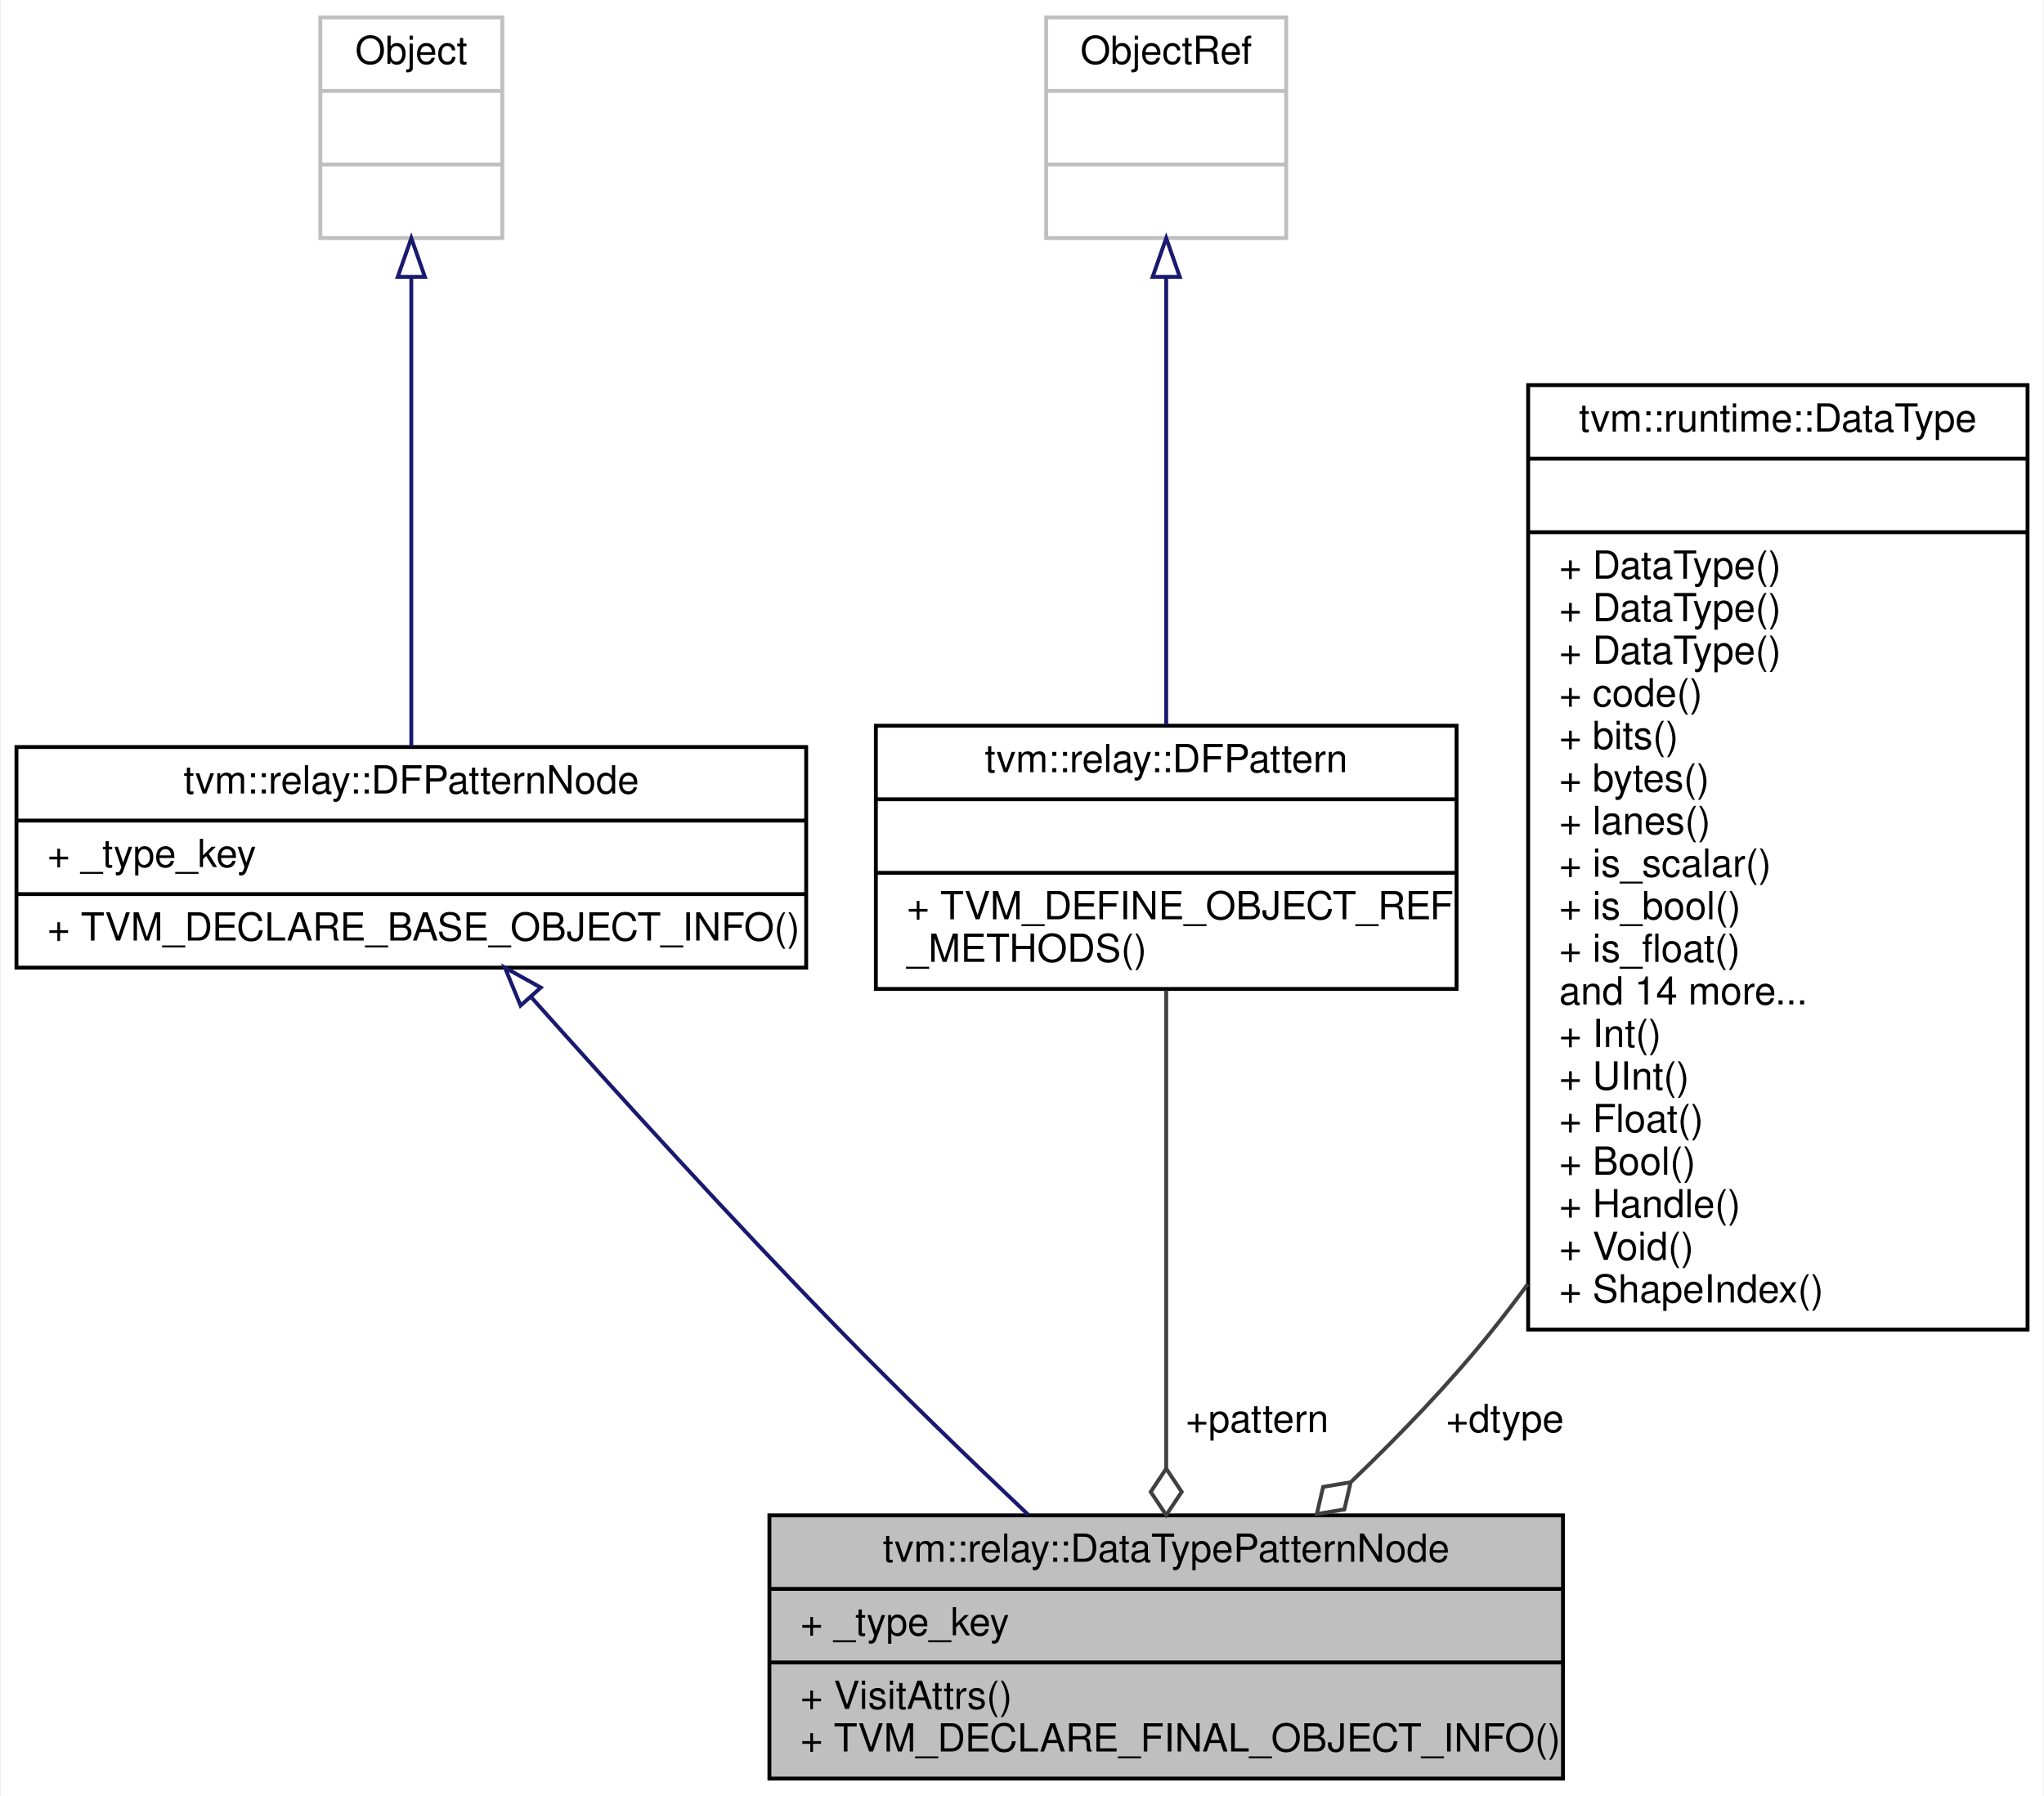
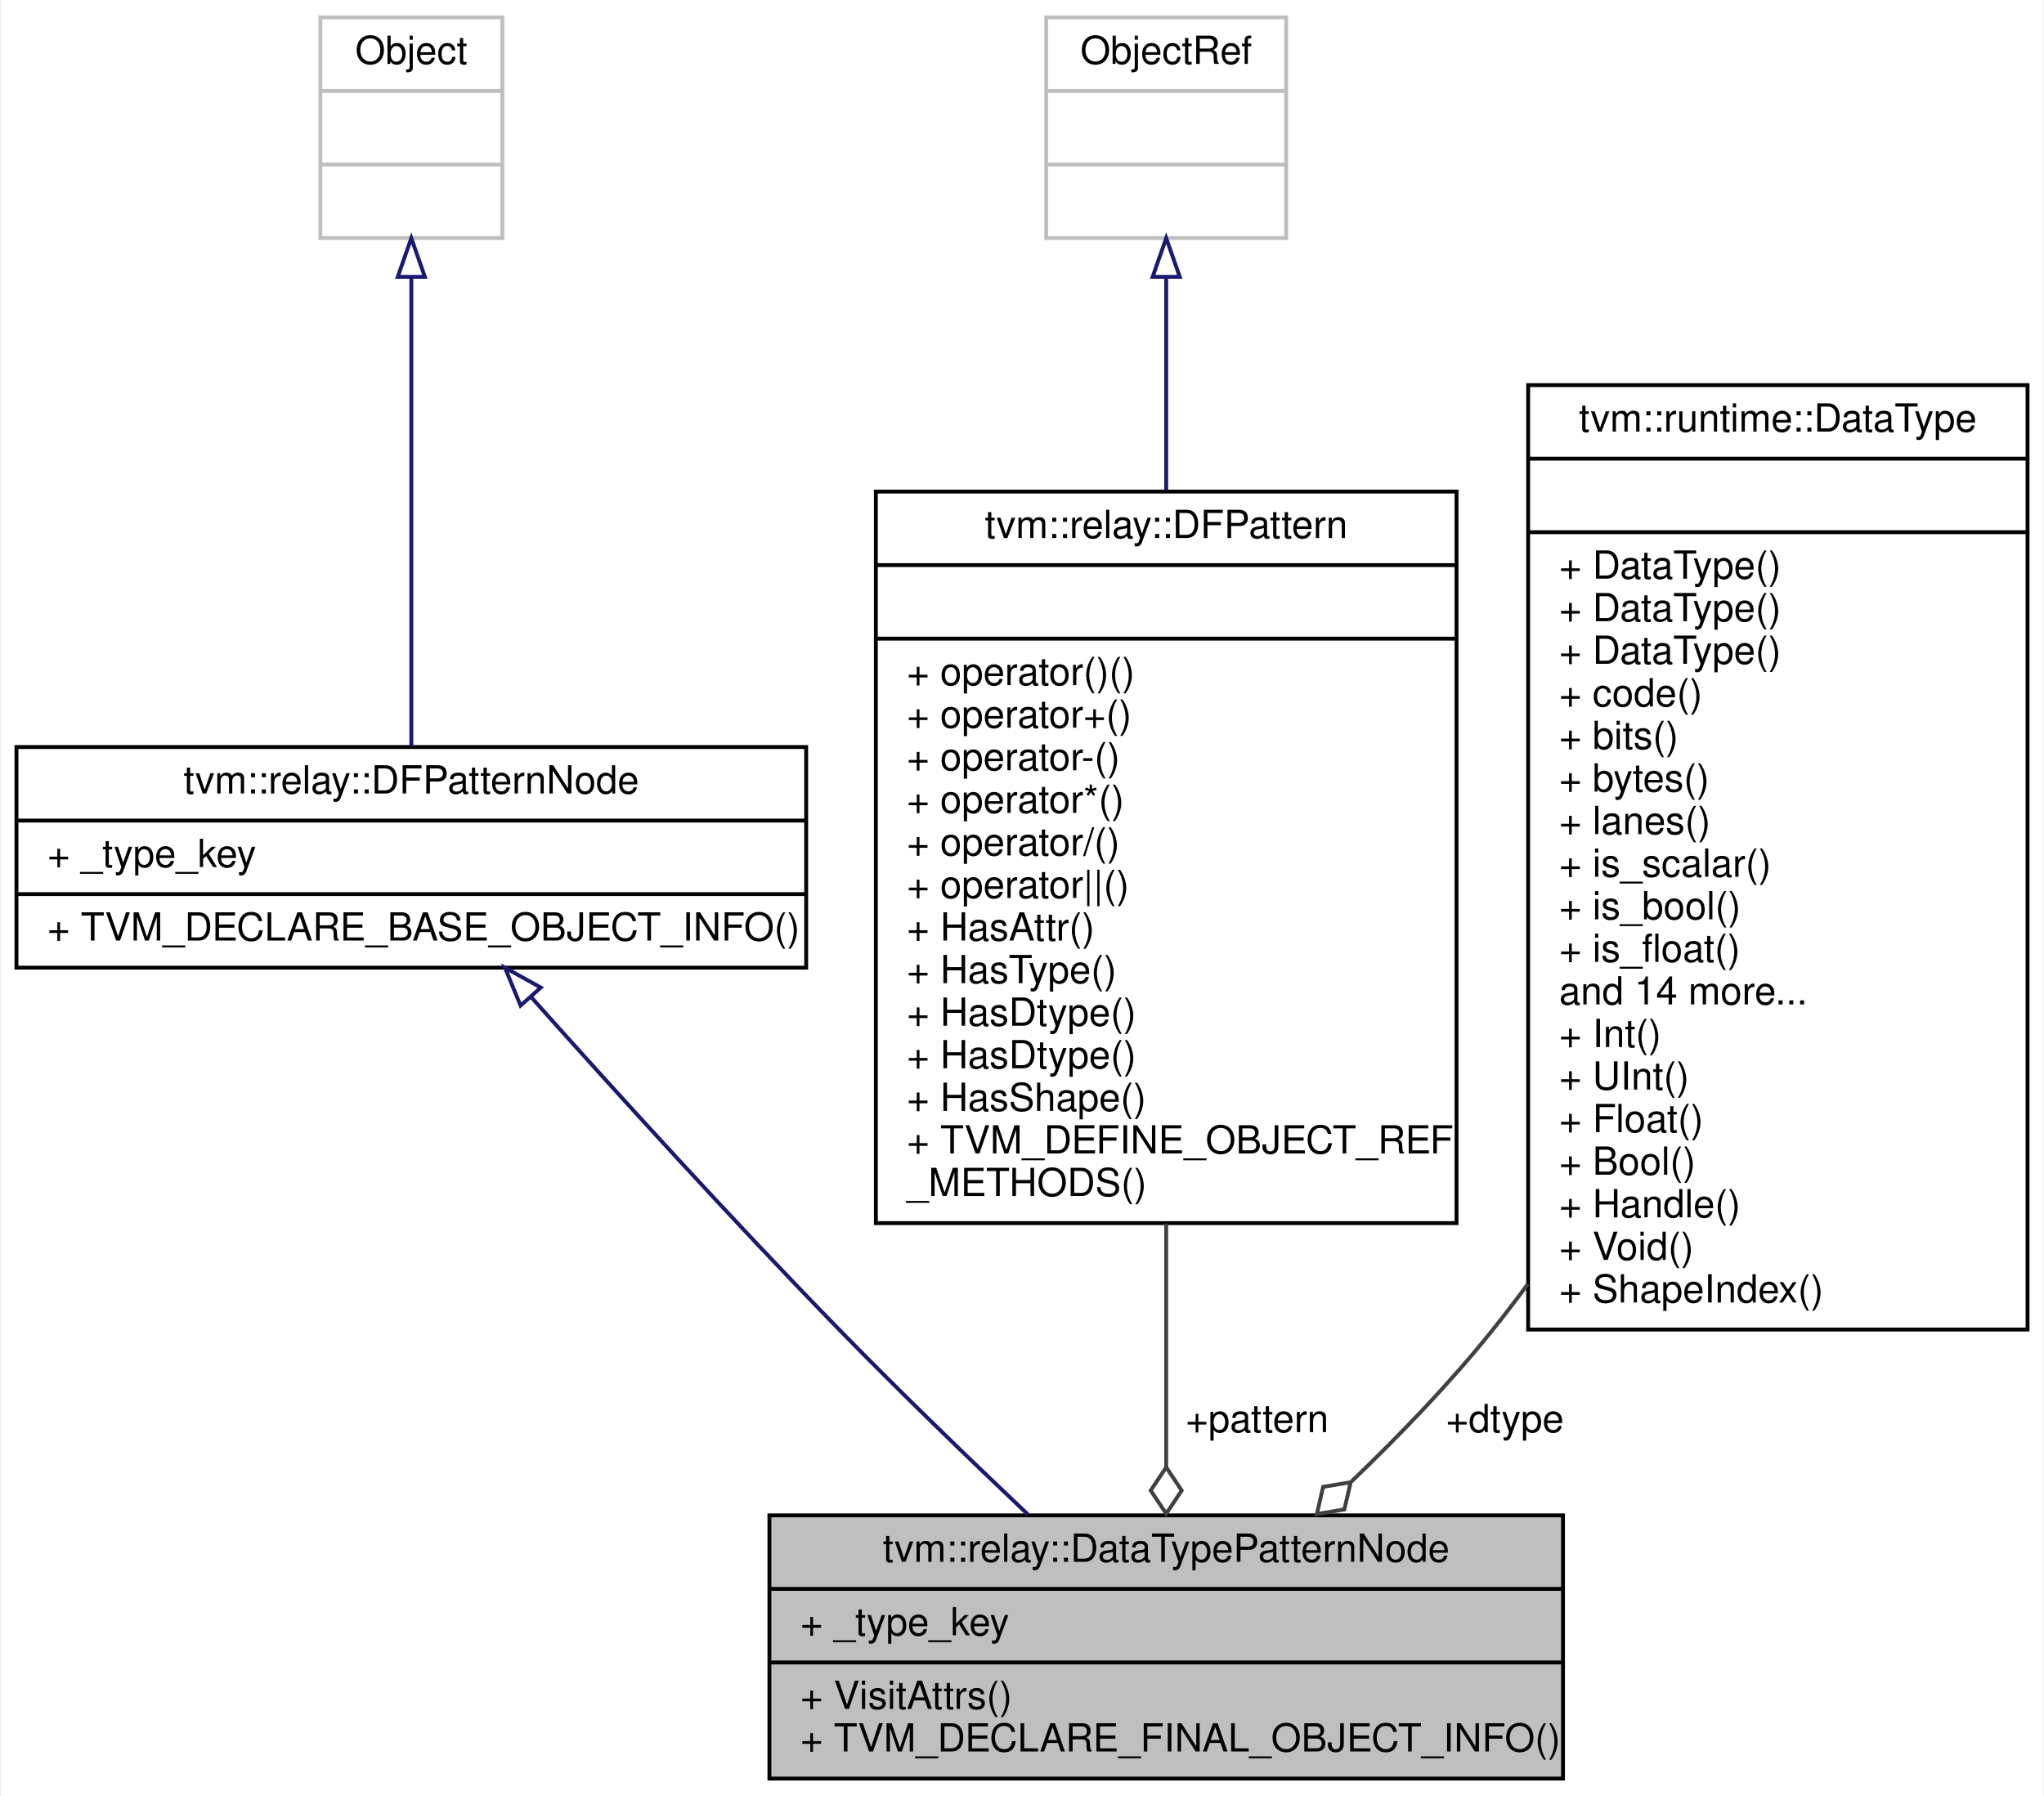
<svg xmlns="http://www.w3.org/2000/svg" xmlns:xlink="http://www.w3.org/1999/xlink" width="528pt" height="464pt" viewBox="0.00 0.00 527.50 464.00">
  <g id="graph0" class="graph" transform="scale(1 1) rotate(0) translate(4 460)">
    <polygon fill="white" stroke="none" points="-4,4 -4,-460 523.5,-460 523.5,4 -4,4" />
    <g id="node1" class="node">
      <polygon fill="#bfbfbf" stroke="black" points="194.5,-0.5 194.5,-68.5 399.5,-68.5 399.5,-0.5 194.5,-0.5" />
      <text text-anchor="middle" x="297" y="-56.5" font-family="Helvetica,sans-Serif" font-size="10.00">tvm::relay::DataTypePatternNode</text>
      <polyline fill="none" stroke="black" points="194.5,-49.5 399.5,-49.5 " />
      <text text-anchor="start" x="202.5" y="-37.5" font-family="Helvetica,sans-Serif" font-size="10.00">+ _type_key</text>
      <polyline fill="none" stroke="black" points="194.5,-30.5 399.5,-30.5 " />
      <text text-anchor="start" x="202.5" y="-18.5" font-family="Helvetica,sans-Serif" font-size="10.00">+ VisitAttrs()</text>
      <text text-anchor="start" x="202.5" y="-7.5" font-family="Helvetica,sans-Serif" font-size="10.00">+ TVM_DECLARE_FINAL_OBJECT_INFO()</text>
    </g>
    <g id="node2" class="node">
      <g id="a_node2">
        <a xlink:href="classtvm_1_1relay_1_1DFPatternNode.html" target="_top" xlink:title="Base type of all dataflow patterns. ">
          <polygon fill="white" stroke="black" points="0,-210 0,-267 204,-267 204,-210 0,-210" />
          <text text-anchor="middle" x="102" y="-255" font-family="Helvetica,sans-Serif" font-size="10.00">tvm::relay::DFPatternNode</text>
          <polyline fill="none" stroke="black" points="0,-248 204,-248 " />
          <text text-anchor="start" x="8" y="-236" font-family="Helvetica,sans-Serif" font-size="10.00">+ _type_key</text>
          <polyline fill="none" stroke="black" points="0,-229 204,-229 " />
          <text text-anchor="start" x="8" y="-217" font-family="Helvetica,sans-Serif" font-size="10.00">+ TVM_DECLARE_BASE_OBJECT_INFO()</text>
        </a>
      </g>
    </g>
    <g id="edge1" class="edge">
      <path fill="none" stroke="midnightblue" d="M132.996,-202.347C154.932,-177.774 185.263,-144.407 213,-116 228.522,-100.103 246.214,-83.004 261.345,-68.672" />
      <polygon fill="none" stroke="midnightblue" points="130.219,-200.202 126.183,-209.998 135.447,-204.858 130.219,-200.202" />
    </g>
    <g id="node3" class="node">
      <polygon fill="white" stroke="#bfbfbf" points="78.5,-398.5 78.5,-455.5 125.5,-455.5 125.5,-398.5 78.5,-398.5" />
      <text text-anchor="middle" x="102" y="-443.5" font-family="Helvetica,sans-Serif" font-size="10.00">Object</text>
      <polyline fill="none" stroke="#bfbfbf" points="78.5,-436.5 125.5,-436.5 " />
      <text text-anchor="middle" x="102" y="-424.5" font-family="Helvetica,sans-Serif" font-size="10.00"> </text>
      <polyline fill="none" stroke="#bfbfbf" points="78.5,-417.5 125.5,-417.5 " />
      <text text-anchor="middle" x="102" y="-405.5" font-family="Helvetica,sans-Serif" font-size="10.00"> </text>
    </g>
    <g id="edge2" class="edge">
      <path fill="none" stroke="midnightblue" d="M102,-388.397C102,-352.506 102,-299.274 102,-267.132" />
      <polygon fill="none" stroke="midnightblue" points="98.5,-388.481 102,-398.481 105.5,-388.481 98.5,-388.481" />
    </g>
    <g id="node4" class="node">
      <g id="a_node4">
        <a xlink:href="classtvm_1_1relay_1_1DFPattern.html" target="_top" xlink:title="Managed reference to dataflow patterns. ">
-           <polygon fill="white" stroke="black" points="222,-204.5 222,-272.5 372,-272.5 372,-204.5 222,-204.5" />
-           <text text-anchor="middle" x="297" y="-260.5" font-family="Helvetica,sans-Serif" font-size="10.00">tvm::relay::DFPattern</text>
-           <polyline fill="none" stroke="black" points="222,-253.5 372,-253.5 " />
-           <text text-anchor="middle" x="297" y="-241.5" font-family="Helvetica,sans-Serif" font-size="10.00"> </text>
-           <polyline fill="none" stroke="black" points="222,-234.5 372,-234.5 " />
-           <text text-anchor="start" x="230" y="-222.5" font-family="Helvetica,sans-Serif" font-size="10.00">+ TVM_DEFINE_OBJECT_REF</text>
-           <text text-anchor="start" x="230" y="-211.5" font-family="Helvetica,sans-Serif" font-size="10.00">_METHODS()</text>
+           <polygon fill="white" stroke="black" points="222,-144 222,-333 372,-333 372,-144 222,-144" />
+           <text text-anchor="middle" x="297" y="-321" font-family="Helvetica,sans-Serif" font-size="10.00">tvm::relay::DFPattern</text>
+           <polyline fill="none" stroke="black" points="222,-314 372,-314 " />
+           <text text-anchor="middle" x="297" y="-302" font-family="Helvetica,sans-Serif" font-size="10.00"> </text>
+           <polyline fill="none" stroke="black" points="222,-295 372,-295 " />
+           <text text-anchor="start" x="230" y="-283" font-family="Helvetica,sans-Serif" font-size="10.00">+ operator()()</text>
+           <text text-anchor="start" x="230" y="-272" font-family="Helvetica,sans-Serif" font-size="10.00">+ operator+()</text>
+           <text text-anchor="start" x="230" y="-261" font-family="Helvetica,sans-Serif" font-size="10.00">+ operator-()</text>
+           <text text-anchor="start" x="230" y="-250" font-family="Helvetica,sans-Serif" font-size="10.00">+ operator*()</text>
+           <text text-anchor="start" x="230" y="-239" font-family="Helvetica,sans-Serif" font-size="10.00">+ operator/()</text>
+           <text text-anchor="start" x="230" y="-228" font-family="Helvetica,sans-Serif" font-size="10.00">+ operator||()</text>
+           <text text-anchor="start" x="230" y="-217" font-family="Helvetica,sans-Serif" font-size="10.00">+ HasAttr()</text>
+           <text text-anchor="start" x="230" y="-206" font-family="Helvetica,sans-Serif" font-size="10.00">+ HasType()</text>
+           <text text-anchor="start" x="230" y="-195" font-family="Helvetica,sans-Serif" font-size="10.00">+ HasDtype()</text>
+           <text text-anchor="start" x="230" y="-184" font-family="Helvetica,sans-Serif" font-size="10.00">+ HasDtype()</text>
+           <text text-anchor="start" x="230" y="-173" font-family="Helvetica,sans-Serif" font-size="10.00">+ HasShape()</text>
+           <text text-anchor="start" x="230" y="-162" font-family="Helvetica,sans-Serif" font-size="10.00">+ TVM_DEFINE_OBJECT_REF</text>
+           <text text-anchor="start" x="230" y="-151" font-family="Helvetica,sans-Serif" font-size="10.00">_METHODS()</text>
        </a>
      </g>
    </g>
    <g id="edge3" class="edge">
-       <path fill="none" stroke="#404040" d="M297,-204.144C297,-170.417 297,-118.066 297,-80.641" />
-       <polygon fill="none" stroke="#404040" points="297,-80.57 293,-74.57 297,-68.57 301,-74.57 297,-80.57" />
+       <path fill="none" stroke="#404040" d="M297,-143.892C297,-121.985 297,-99.613 297,-80.926" />
+       <polygon fill="none" stroke="#404040" points="297,-80.925 293,-74.925 297,-68.925 301,-74.925 297,-80.925" />
      <text text-anchor="middle" x="320.5" y="-90" font-family="Helvetica,sans-Serif" font-size="10.00"> +pattern</text>
    </g>
    <g id="node5" class="node">
      <polygon fill="white" stroke="#bfbfbf" points="266,-398.5 266,-455.5 328,-455.5 328,-398.5 266,-398.5" />
      <text text-anchor="middle" x="297" y="-443.5" font-family="Helvetica,sans-Serif" font-size="10.00">ObjectRef</text>
      <polyline fill="none" stroke="#bfbfbf" points="266,-436.5 328,-436.5 " />
      <text text-anchor="middle" x="297" y="-424.5" font-family="Helvetica,sans-Serif" font-size="10.00"> </text>
      <polyline fill="none" stroke="#bfbfbf" points="266,-417.5 328,-417.5 " />
      <text text-anchor="middle" x="297" y="-405.5" font-family="Helvetica,sans-Serif" font-size="10.00"> </text>
    </g>
    <g id="edge4" class="edge">
-       <path fill="none" stroke="midnightblue" d="M297,-388.069C297,-354.228 297,-305.164 297,-272.809" />
+       <path fill="none" stroke="midnightblue" d="M297,-388.458C297,-372.385 297,-352.828 297,-333.241" />
      <polygon fill="none" stroke="midnightblue" points="293.5,-388.481 297,-398.481 300.5,-388.481 293.5,-388.481" />
    </g>
    <g id="node6" class="node">
      <g id="a_node6">
        <a xlink:href="classtvm_1_1runtime_1_1DataType.html" target="_top" xlink:title="Runtime primitive data type. ">
          <polygon fill="white" stroke="black" points="390.5,-116.5 390.5,-360.5 519.5,-360.5 519.5,-116.5 390.5,-116.5" />
          <text text-anchor="middle" x="455" y="-348.5" font-family="Helvetica,sans-Serif" font-size="10.00">tvm::runtime::DataType</text>
          <polyline fill="none" stroke="black" points="390.5,-341.5 519.5,-341.5 " />
          <text text-anchor="middle" x="455" y="-329.5" font-family="Helvetica,sans-Serif" font-size="10.00"> </text>
          <polyline fill="none" stroke="black" points="390.5,-322.5 519.5,-322.5 " />
          <text text-anchor="start" x="398.5" y="-310.5" font-family="Helvetica,sans-Serif" font-size="10.00">+ DataType()</text>
          <text text-anchor="start" x="398.5" y="-299.5" font-family="Helvetica,sans-Serif" font-size="10.00">+ DataType()</text>
          <text text-anchor="start" x="398.5" y="-288.5" font-family="Helvetica,sans-Serif" font-size="10.00">+ DataType()</text>
          <text text-anchor="start" x="398.5" y="-277.5" font-family="Helvetica,sans-Serif" font-size="10.00">+ code()</text>
          <text text-anchor="start" x="398.5" y="-266.5" font-family="Helvetica,sans-Serif" font-size="10.00">+ bits()</text>
          <text text-anchor="start" x="398.5" y="-255.5" font-family="Helvetica,sans-Serif" font-size="10.00">+ bytes()</text>
          <text text-anchor="start" x="398.5" y="-244.5" font-family="Helvetica,sans-Serif" font-size="10.00">+ lanes()</text>
          <text text-anchor="start" x="398.5" y="-233.5" font-family="Helvetica,sans-Serif" font-size="10.00">+ is_scalar()</text>
          <text text-anchor="start" x="398.5" y="-222.5" font-family="Helvetica,sans-Serif" font-size="10.00">+ is_bool()</text>
          <text text-anchor="start" x="398.5" y="-211.5" font-family="Helvetica,sans-Serif" font-size="10.00">+ is_float()</text>
          <text text-anchor="start" x="398.5" y="-200.5" font-family="Helvetica,sans-Serif" font-size="10.00">and 14 more...</text>
          <text text-anchor="start" x="398.5" y="-189.5" font-family="Helvetica,sans-Serif" font-size="10.00">+ Int()</text>
          <text text-anchor="start" x="398.5" y="-178.5" font-family="Helvetica,sans-Serif" font-size="10.00">+ UInt()</text>
          <text text-anchor="start" x="398.5" y="-167.5" font-family="Helvetica,sans-Serif" font-size="10.00">+ Float()</text>
          <text text-anchor="start" x="398.5" y="-156.5" font-family="Helvetica,sans-Serif" font-size="10.00">+ Bool()</text>
          <text text-anchor="start" x="398.5" y="-145.5" font-family="Helvetica,sans-Serif" font-size="10.00">+ Handle()</text>
          <text text-anchor="start" x="398.5" y="-134.5" font-family="Helvetica,sans-Serif" font-size="10.00">+ Void()</text>
          <text text-anchor="start" x="398.5" y="-123.5" font-family="Helvetica,sans-Serif" font-size="10.00">+ ShapeIndex()</text>
        </a>
      </g>
    </g>
    <g id="edge5" class="edge">
      <path fill="none" stroke="#404040" d="M390.399,-128.233C387.309,-124.041 384.171,-119.947 381,-116 370.209,-102.569 357.283,-89.152 344.844,-77.23" />
      <polygon fill="none" stroke="#404040" points="344.654,-77.051 337.542,-75.858 335.909,-68.834 343.021,-70.028 344.654,-77.051" />
      <text text-anchor="middle" x="384.5" y="-90" font-family="Helvetica,sans-Serif" font-size="10.00"> +dtype</text>
    </g>
  </g>
</svg>
